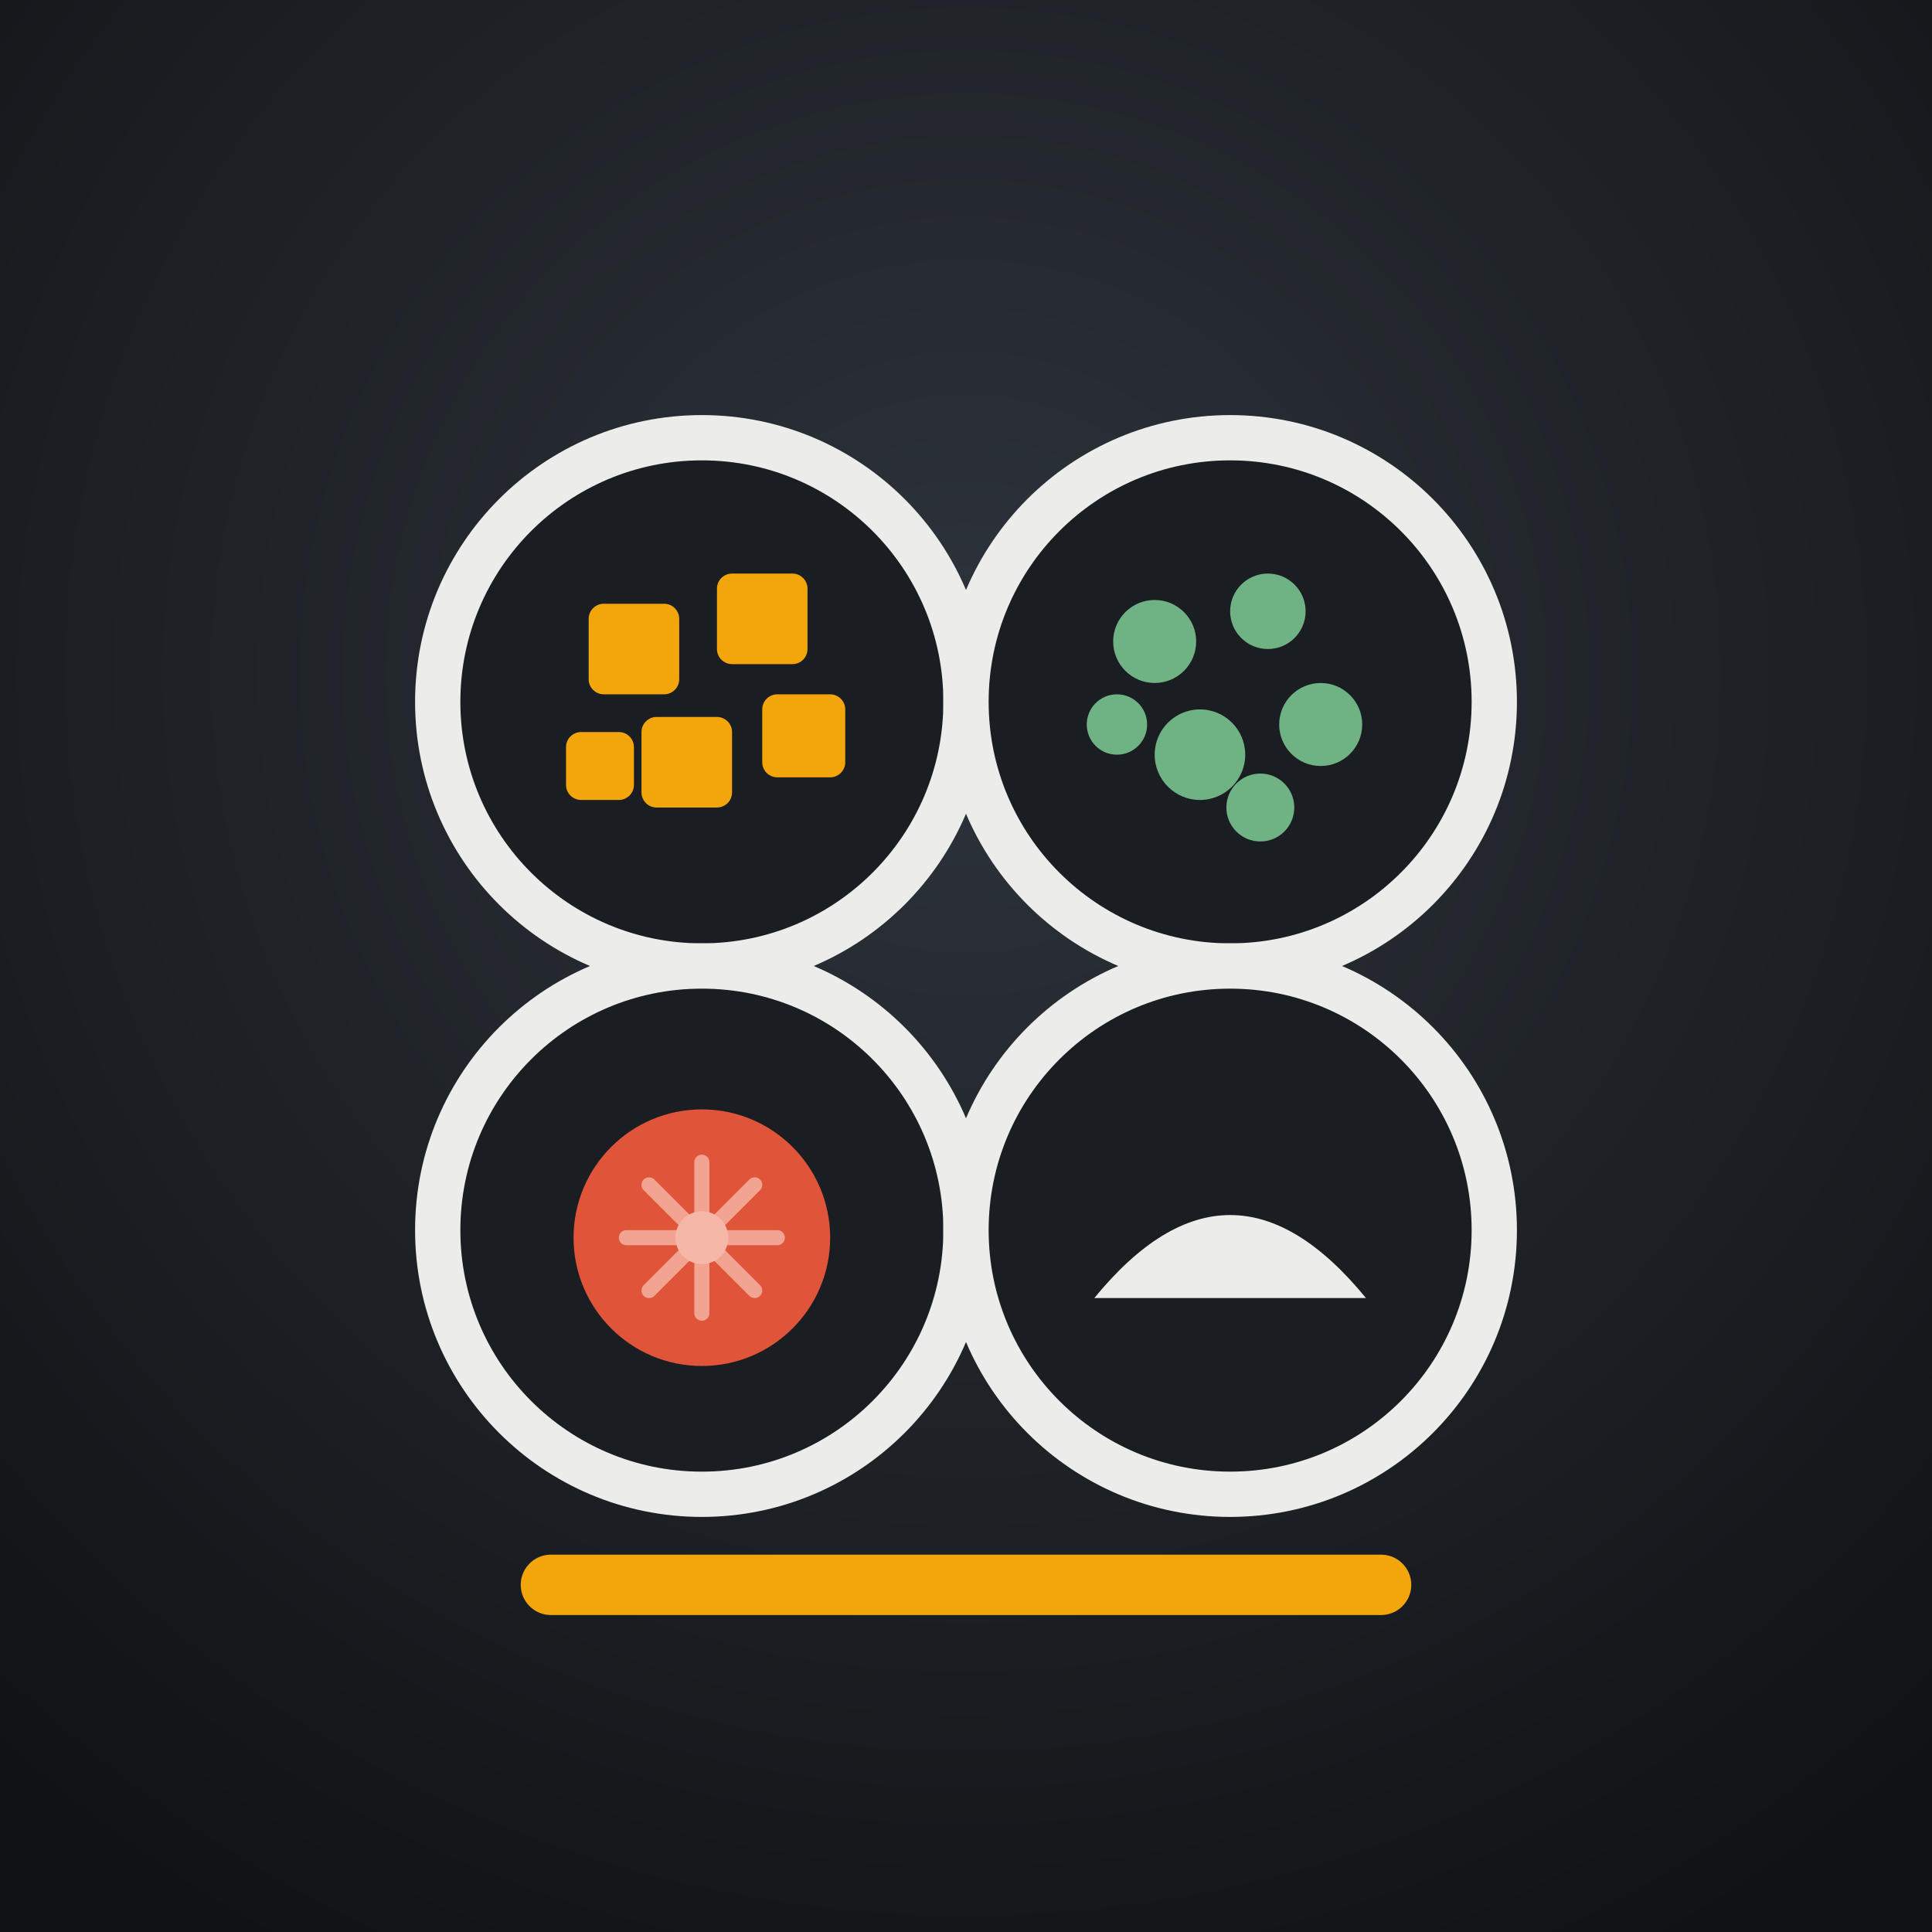
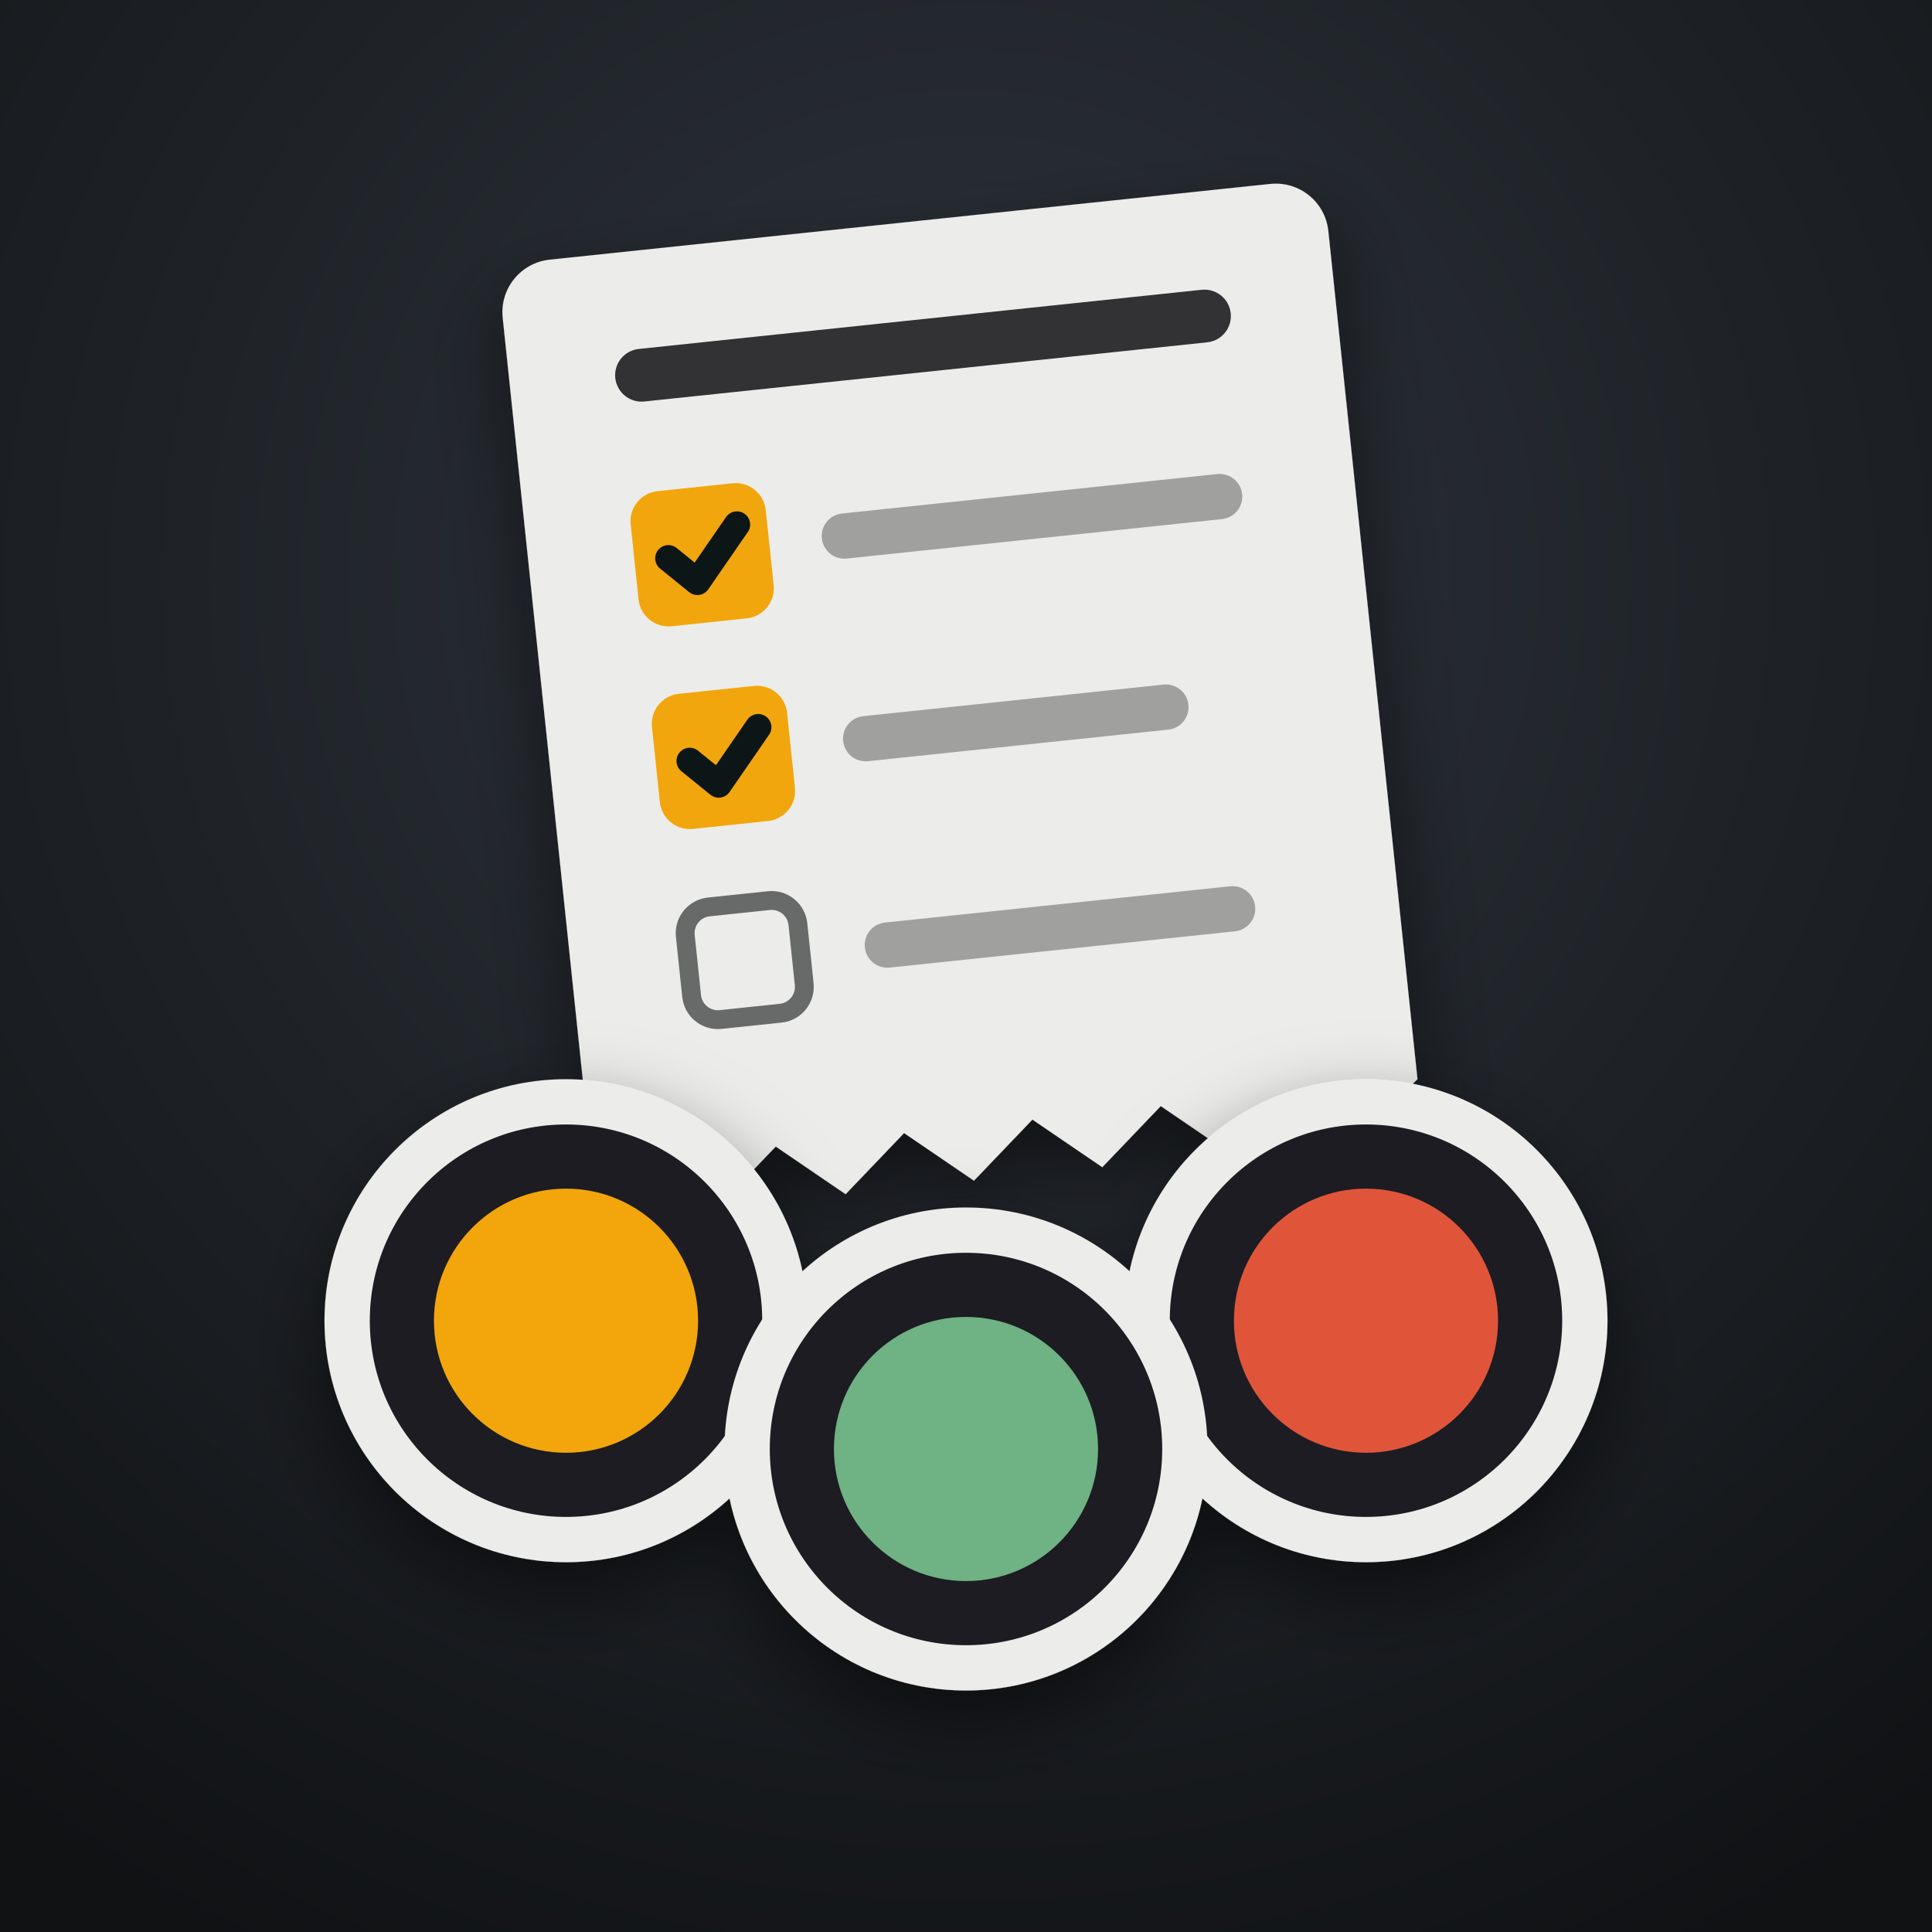
<svg xmlns="http://www.w3.org/2000/svg" viewBox="0 0 512 512">
  <defs>
-     <radialGradient id="mBg" cx="50%" cy="35%" r="75%">
+     <radialGradient id="miseBg" cx="50%" cy="30%" r="80%">
      <stop offset="0" stop-color="#2E343C" />
      <stop offset="1" stop-color="#101214" />
    </radialGradient>
+     <filter id="miseSh" x="-20%" y="-20%" width="140%" height="140%">
+       <feDropShadow dx="0" dy="8" stdDeviation="10" flood-color="#000" flood-opacity=".5" />
+     </filter>
  </defs>
-   <rect width="512" height="512" fill="url(#mBg)" />
-   <g stroke="#ECEDEA" stroke-width="12">
-     <circle cx="186" cy="186" r="70" fill="#1A1D21" />
-     <circle cx="326" cy="186" r="70" fill="#1A1D21" />
-     <circle cx="186" cy="326" r="70" fill="#1A1D21" />
-     <circle cx="326" cy="326" r="70" fill="#1A1D21" />
+   <rect width="512" height="512" fill="url(#miseBg)" />
+   <g transform="rotate(-6 256 200)" filter="url(#miseSh)">
+     <path d="M160 58h192a14 14 0 0 1 14 14v226l-17.1 14.5-17.1-14.5-17.1 14.5-17.1-14.5-17.1 14.5-17.1-14.5-17.1 14.5-17.1-14.5-17.1 14.5-17.1-14.5-17.1 14.5L146 298V72a14 14 0 0 1 14-14z" fill="#ECEDEA" />
+     <rect x="174" y="84" width="164" height="14" rx="7" fill="#101214" opacity=".85" />
+     <g stroke-linecap="round" stroke-linejoin="round">
+       <rect x="174" y="122" width="36" height="36" rx="8" fill="#F2A60C" />
+       <path d="M183 140l7 7 12-14" stroke="#101214" stroke-width="7" fill="none" />
+       <rect x="224" y="133" width="112" height="12" rx="6" fill="#101214" opacity=".35" />
+       <rect x="174" y="176" width="36" height="36" rx="8" fill="#F2A60C" />
+       <path d="M183 194l7 7 12-14" stroke="#101214" stroke-width="7" fill="none" />
+       <rect x="224" y="187" width="92" height="12" rx="6" fill="#101214" opacity=".35" />
+       <rect x="177" y="233" width="30" height="30" rx="7" fill="none" stroke="#101214" stroke-width="5" opacity=".6" />
+       <rect x="224" y="242" width="104" height="12" rx="6" fill="#101214" opacity=".35" />
+     </g>
  </g>
-   <g fill="#F2A60C">
-     <rect x="156" y="160" width="24" height="24" rx="4" />
-     <rect x="190" y="152" width="24" height="24" rx="4" />
-     <rect x="170" y="190" width="24" height="24" rx="4" />
-     <rect x="202" y="184" width="22" height="22" rx="4" />
-     <rect x="150" y="194" width="18" height="18" rx="4" />
+   <g filter="url(#miseSh)" stroke="#ECEDEA" stroke-width="12">
+     <circle cx="150" cy="350" r="58" fill="#1A1D21" />
+     <circle cx="362" cy="350" r="58" fill="#1A1D21" />
+     <circle cx="256" cy="384" r="58" fill="#1A1D21" />
  </g>
-   <g fill="#6FB283">
-     <circle cx="306" cy="170" r="11" />
-     <circle cx="336" cy="162" r="10" />
-     <circle cx="350" cy="192" r="11" />
-     <circle cx="318" cy="200" r="12" />
-     <circle cx="296" cy="192" r="8" />
-     <circle cx="334" cy="214" r="9" />
-   </g>
-   <circle cx="186" cy="328" r="34" fill="#E0553A" />
-   <path d="M186 308v40M166 328h40M172 314l28 28M200 314l-28 28" stroke="#F5B8A8" stroke-width="4" stroke-linecap="round" opacity="0.8" />
-   <circle cx="186" cy="328" r="7" fill="#F5B8A8" />
-   <path d="M290 344q36-44 72 0z" fill="#ECEDEA" />
-   <path d="M146 420h220" stroke="#F2A60C" stroke-width="16" stroke-linecap="round" />
+   <circle cx="150" cy="350" r="35" fill="#F2A60C" />
+   <circle cx="362" cy="350" r="35" fill="#E0553A" />
+   <circle cx="256" cy="384" r="35" fill="#6FB283" />
</svg>
